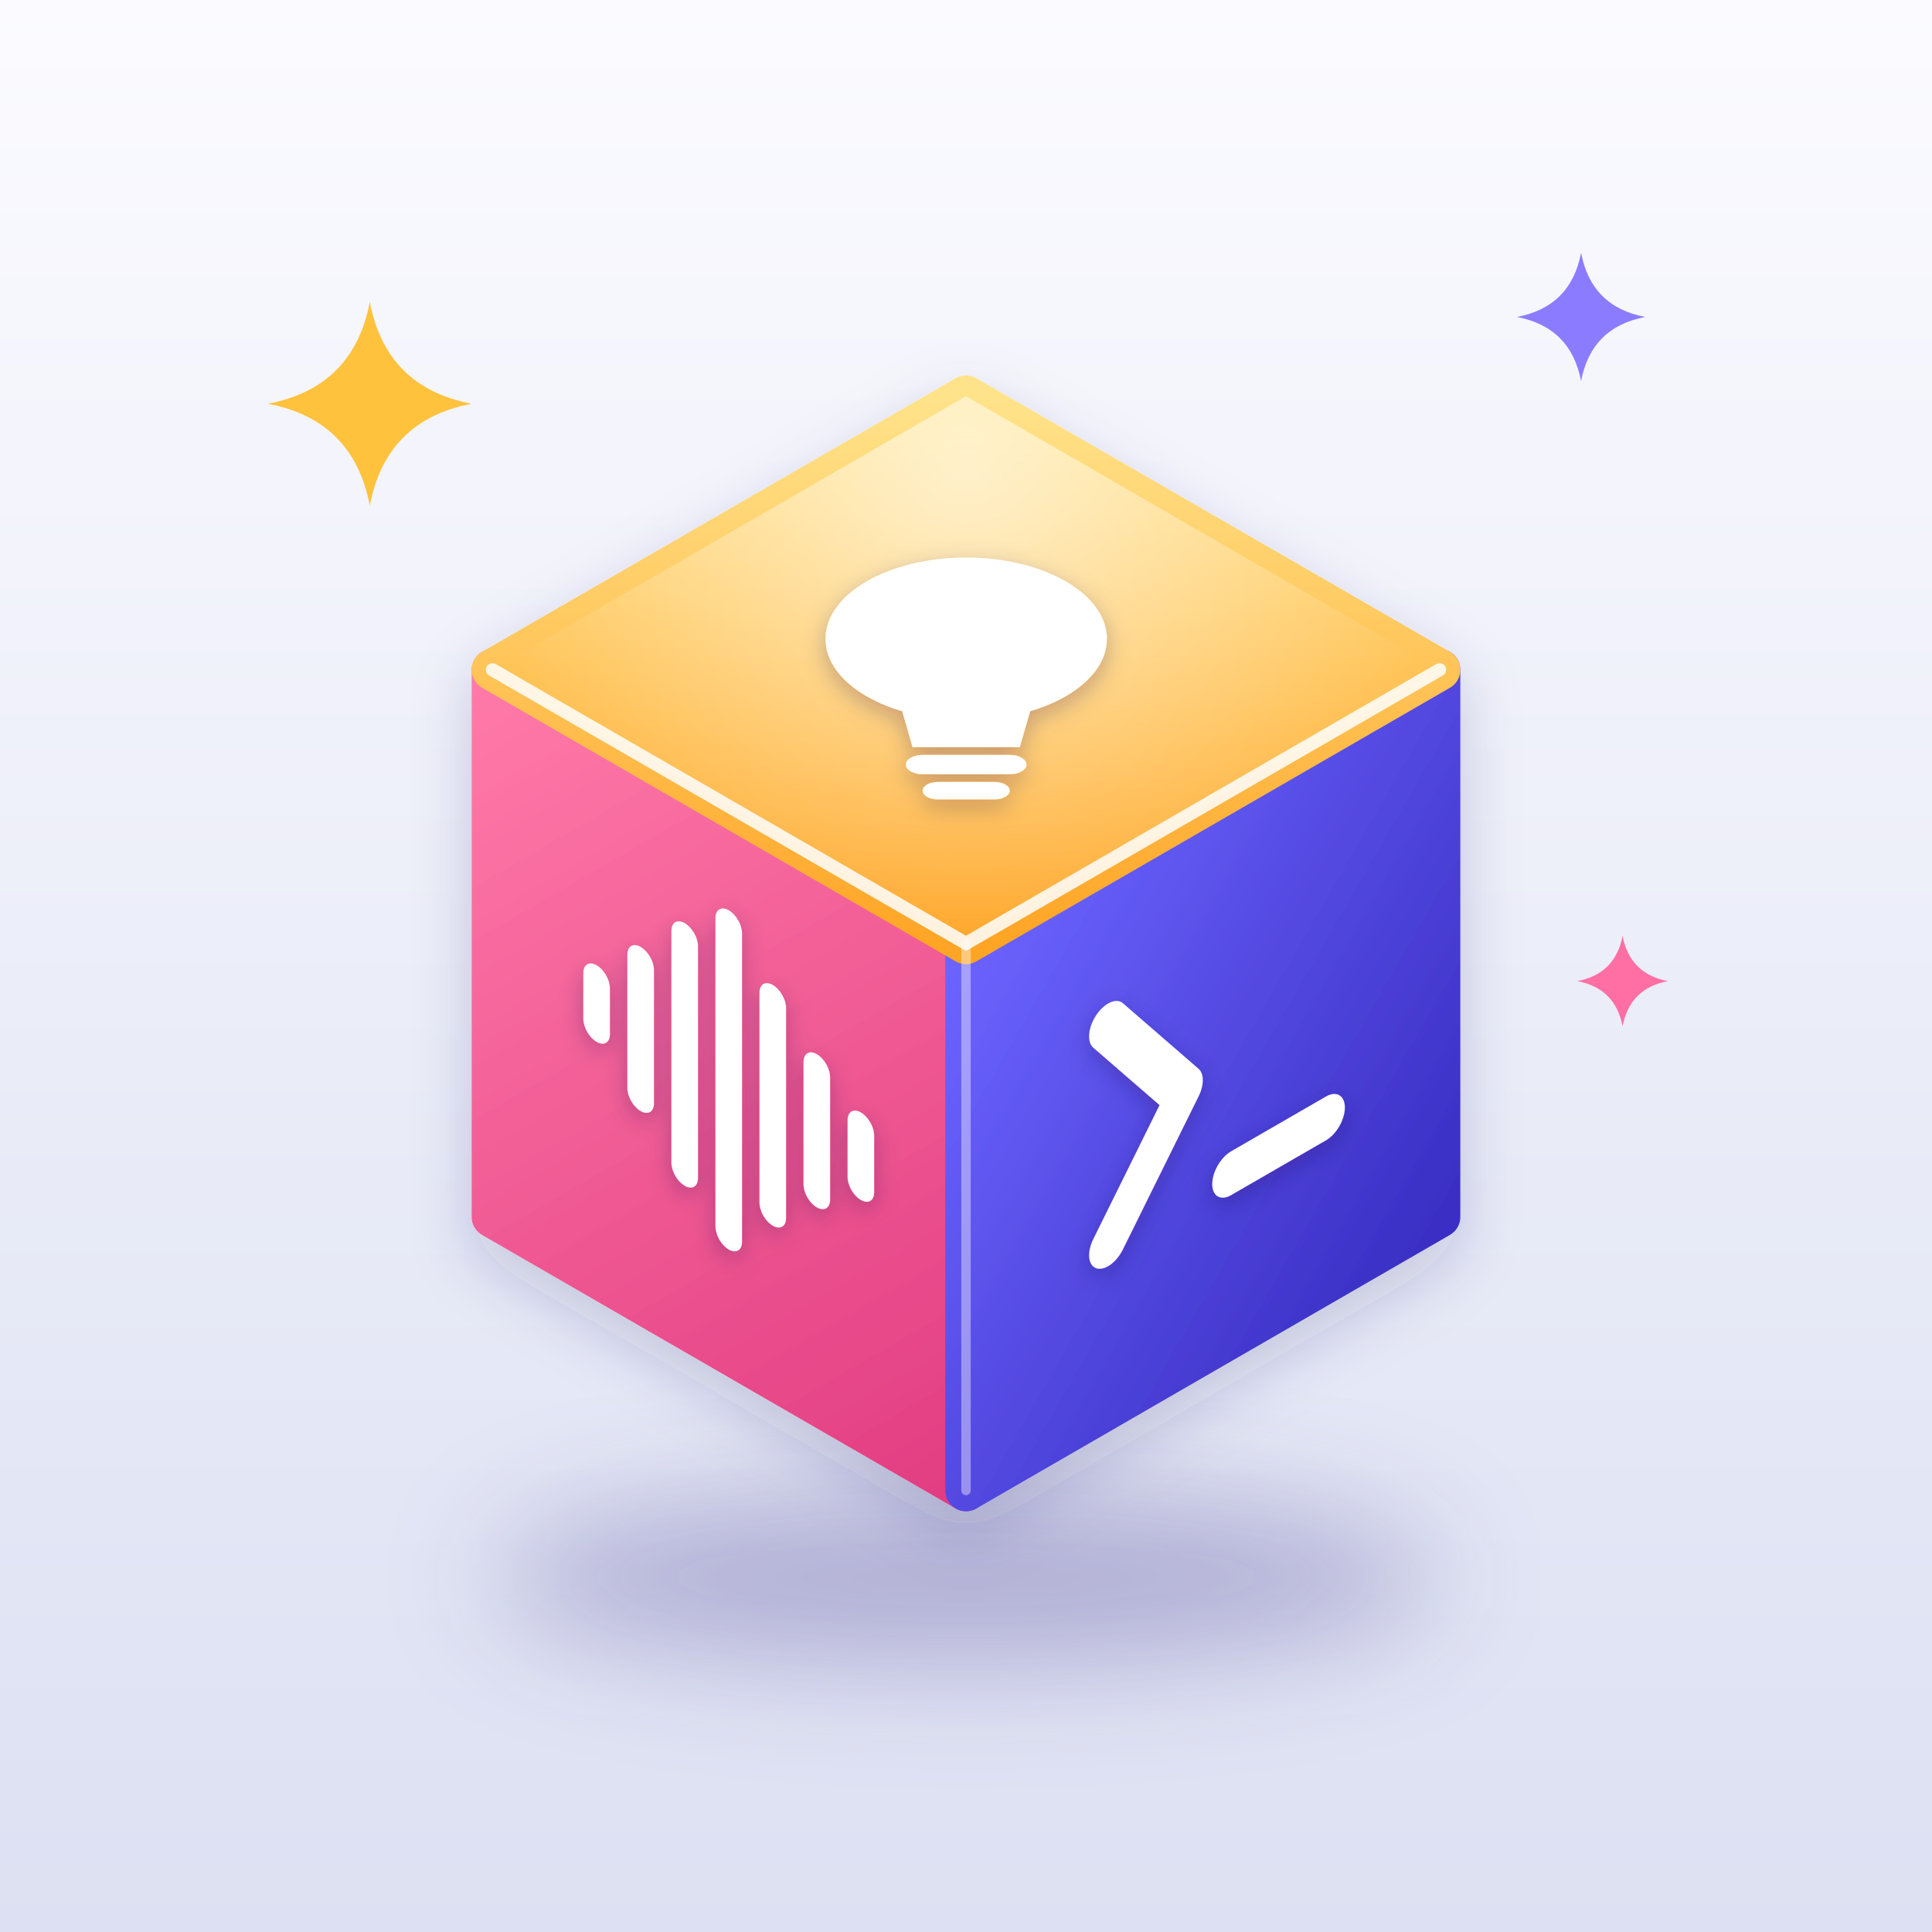
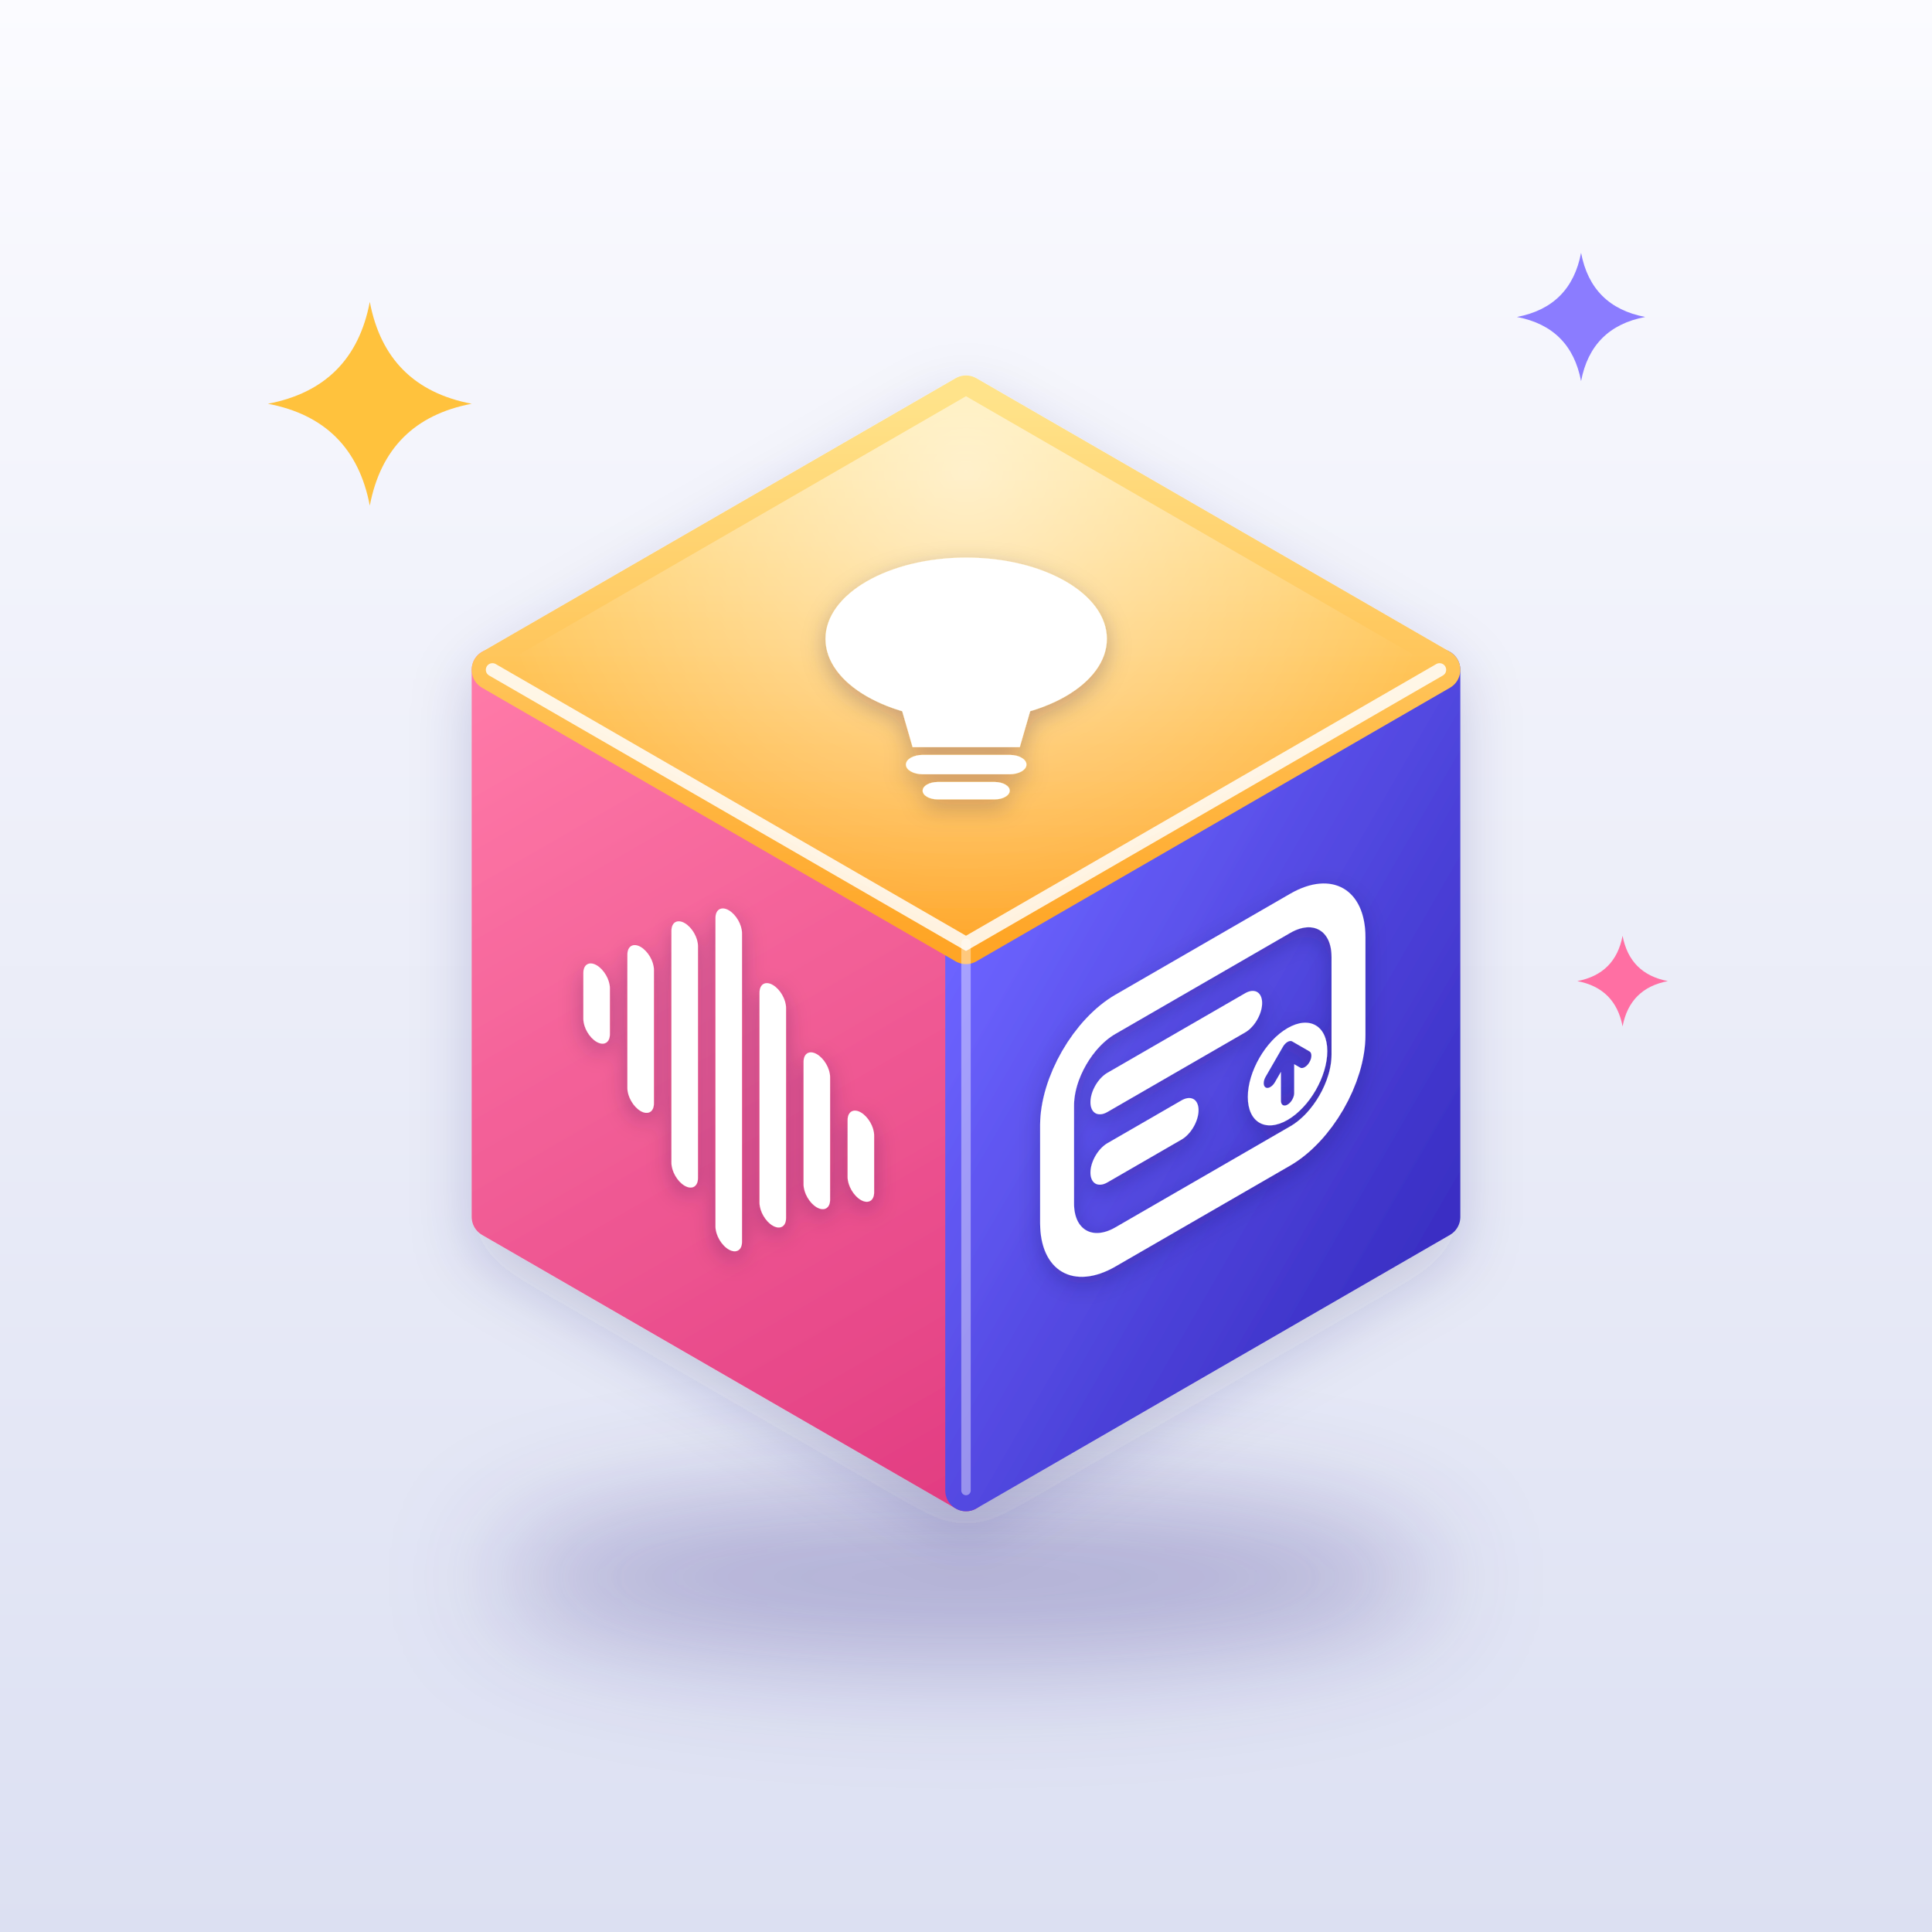
<svg xmlns="http://www.w3.org/2000/svg" width="1024" height="1024" viewBox="0 0 1024 1024">
  <defs>
    <linearGradient id="bg" x1="0" y1="0" x2="0" y2="1">
      <stop offset="0" stop-color="#FBFBFF" />
      <stop offset="1" stop-color="#DCE0F2" />
    </linearGradient>
    <linearGradient id="topG" gradientUnits="userSpaceOnUse" x1="512" y1="210" x2="512" y2="500">
      <stop offset="0" stop-color="#FFE38A" />
      <stop offset="1" stop-color="#FFA526" />
    </linearGradient>
    <linearGradient id="leftG" gradientUnits="userSpaceOnUse" x1="261" y1="355" x2="512" y2="790">
      <stop offset="0" stop-color="#FF7AA8" />
      <stop offset="1" stop-color="#E23D82" />
    </linearGradient>
    <linearGradient id="rightG" gradientUnits="userSpaceOnUse" x1="512" y1="500" x2="763" y2="645">
      <stop offset="0" stop-color="#6C63FF" />
      <stop offset="1" stop-color="#3A2FC4" />
    </linearGradient>
    <radialGradient id="topSpec" gradientUnits="userSpaceOnUse" cx="512" cy="250" r="260">
      <stop offset="0" stop-color="#FFFFFF" stop-opacity="0.6" />
      <stop offset="1" stop-color="#FFFFFF" stop-opacity="0" />
    </radialGradient>
    <filter id="glyphSh" filterUnits="userSpaceOnUse" x="-200" y="-200" width="1424" height="1424">
      <feDropShadow dx="0" dy="4" stdDeviation="6" flood-color="#2A0A4A" flood-opacity="0.25" />
    </filter>
    <filter id="b30" filterUnits="userSpaceOnUse" x="-200" y="-200" width="1424" height="1424">
      <feGaussianBlur stdDeviation="30" />
    </filter>
    <filter id="b6" filterUnits="userSpaceOnUse" x="-200" y="-200" width="1424" height="1424">
      <feGaussianBlur stdDeviation="6" />
    </filter>
    <filter id="cubeSh" filterUnits="userSpaceOnUse" x="-200" y="-200" width="1424" height="1424">
      <feDropShadow dx="0" dy="12" stdDeviation="16" flood-color="#2A2470" flood-opacity="0.18" />
    </filter>
  </defs>
  <rect width="1024" height="1024" fill="url(#bg)" />
  <ellipse cx="512" cy="836" rx="250" ry="46" fill="#3A2F8A" opacity="0.30" filter="url(#b30)" />
  <g filter="url(#cubeSh)" stroke-linejoin="round" stroke-width="22">
    <path d="M 261 355 L 512 500 L 512 790 L 261 645 Z" fill="url(#leftG)" stroke="url(#leftG)" />
    <path d="M 512 500 L 763 355 L 763 645 L 512 790 Z" fill="url(#rightG)" stroke="url(#rightG)" />
    <path d="M 261 355 L 512 210 L 763 355 L 512 500 Z" fill="url(#topG)" stroke="url(#topG)" />
  </g>
  <path d="M 261 355 L 512 210 L 763 355 L 512 500 Z" fill="url(#topSpec)" />
  <g fill="none" stroke-linecap="round">
    <path d="M 261 355 L 512 500 L 763 355" stroke="#FFFFFF" stroke-width="7" opacity="0.85" />
    <path d="M 512 500 L 512 790" stroke="#FFFFFF" stroke-width="5" opacity="0.4" />
  </g>
  <g filter="url(#glyphSh)">
    <g transform="matrix(2.511 -1.45 2.511 1.45 261 355) rotate(45 50 50)" fill="#FFFFFF">
      <circle cx="50" cy="42" r="21" />
      <path d="M 40 58 L 60 58 L 58 70 L 42 70 Z" />
      <rect x="41" y="72" width="18" height="5" rx="2.5" />
      <rect x="43.5" y="79" width="13" height="4.5" rx="2.25" />
    </g>
    <g transform="matrix(2.51 1.45 0 2.9 261 355)">
      <rect x="19.2" y="43.0" width="5.6" height="14" rx="2.8" fill="#FFFFFF" />
      <rect x="28.5" y="35.0" width="5.6" height="30" rx="2.8" fill="#FFFFFF" />
      <rect x="37.8" y="26.0" width="5.6" height="48" rx="2.8" fill="#FFFFFF" />
      <rect x="47.1" y="19.0" width="5.6" height="62" rx="2.8" fill="#FFFFFF" />
      <rect x="56.4" y="28.0" width="5.6" height="44" rx="2.8" fill="#FFFFFF" />
      <rect x="65.7" y="36.0" width="5.6" height="28" rx="2.8" fill="#FFFFFF" />
      <rect x="75.0" y="42.0" width="5.6" height="16" rx="2.8" fill="#FFFFFF" />
    </g>
-     <g transform="matrix(2.51 -1.45 0 2.9 512 500)" fill="none" stroke="#FFFFFF" stroke-width="8" stroke-linecap="round" stroke-linejoin="round">
-       <polyline points="30,30 46,50 30,70" />
-       <line x1="56" y1="70" x2="76" y2="70" />
+     <g transform="matrix(2.51 -1.45 0 2.9 512 500)">
+       <g transform="translate(50 50) scale(0.2797) translate(-128 -128)" mask="url(#composerHole11)">
+         <mask id="composerHole11" maskUnits="userSpaceOnUse" x="-60" y="-60" width="376" height="376">
+           <rect x="-60" y="-60" width="376" height="376" fill="#FFF" />
+           <path d="M 192 171 V 141 M 179 153 L 192 140 L 205 153" fill="none" stroke="#000" stroke-width="10" stroke-linecap="round" stroke-linejoin="round" />
+         </mask>
+         <g fill="none" stroke="#FFFFFF" stroke-width="25.6" stroke-linecap="round" stroke-linejoin="round">
+           <rect x="18" y="52" width="220" height="152" rx="44" />
+           <path d="M 56 100 H 160 M 56 146 H 112" />
+         </g>
+         <circle cx="192" cy="156" r="30" fill="#FFFFFF" />
+       </g>
    </g>
  </g>
  <g fill="#FFC23D">
    <path d="M 196 160 Q 204.64 205.36 250 214 Q 204.64 222.64 196 268 Q 187.36 222.64 142 214 Q 187.36 205.36 196 160 Z" />
    <path d="M 838 134 Q 843.44 162.56 872 168 Q 843.44 173.44 838 202 Q 832.56 173.44 804 168 Q 832.56 162.56 838 134 Z" fill="#8B7CFF" />
    <path d="M 860 496 Q 863.84 516.16 884 520 Q 863.84 523.84 860 544 Q 856.16 523.84 836 520 Q 856.16 516.16 860 496 Z" fill="#FF6FA3" />
  </g>
</svg>
